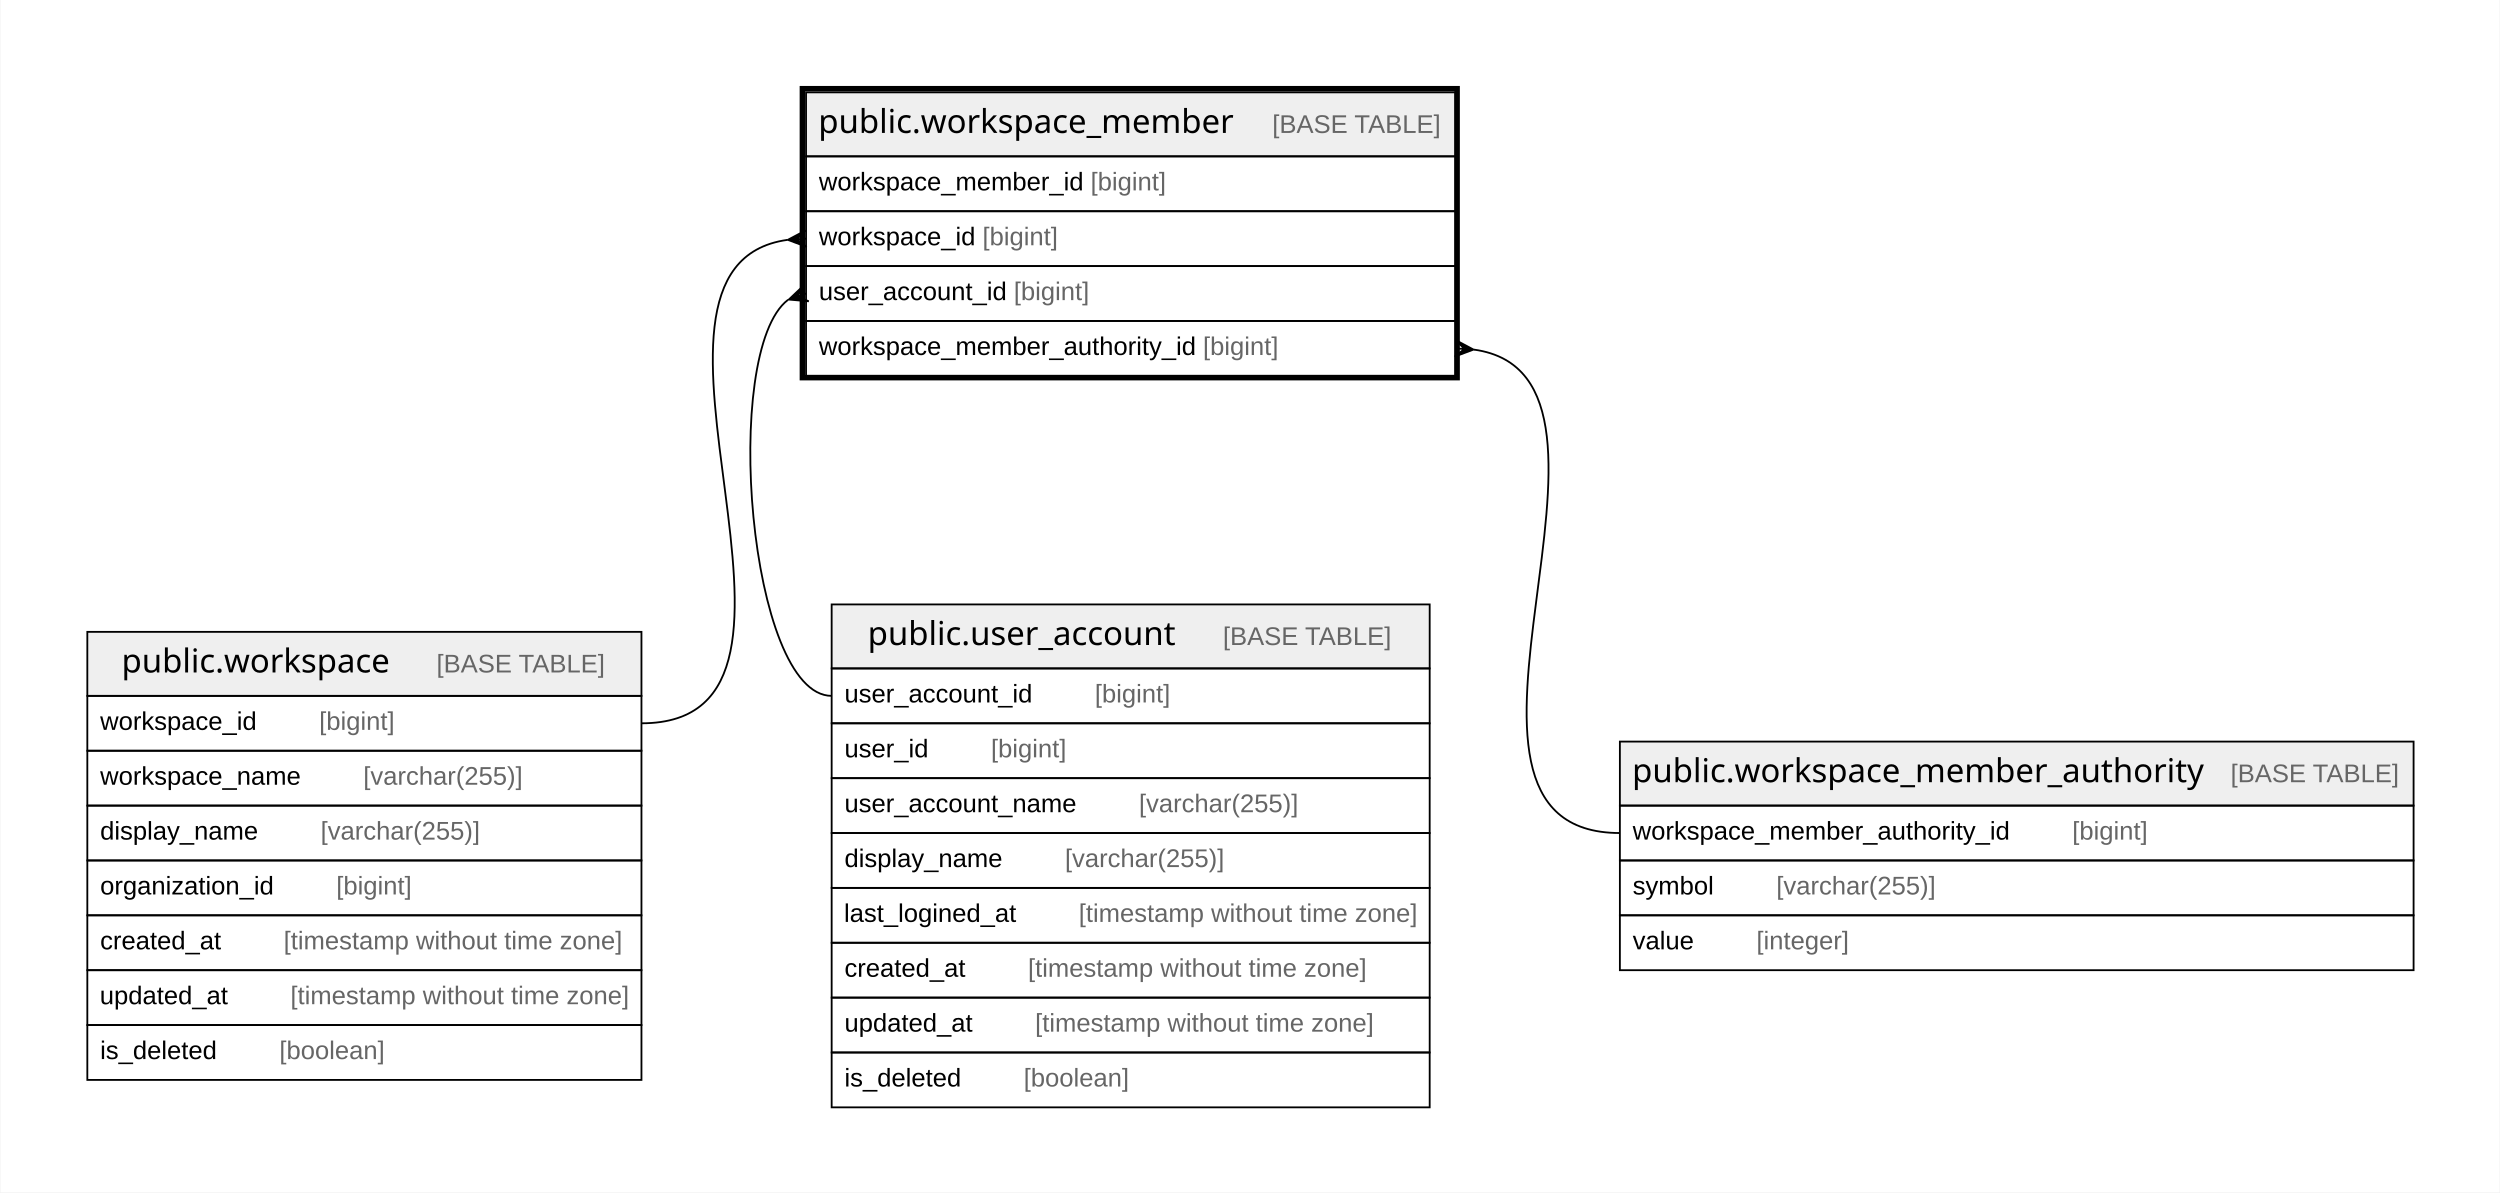
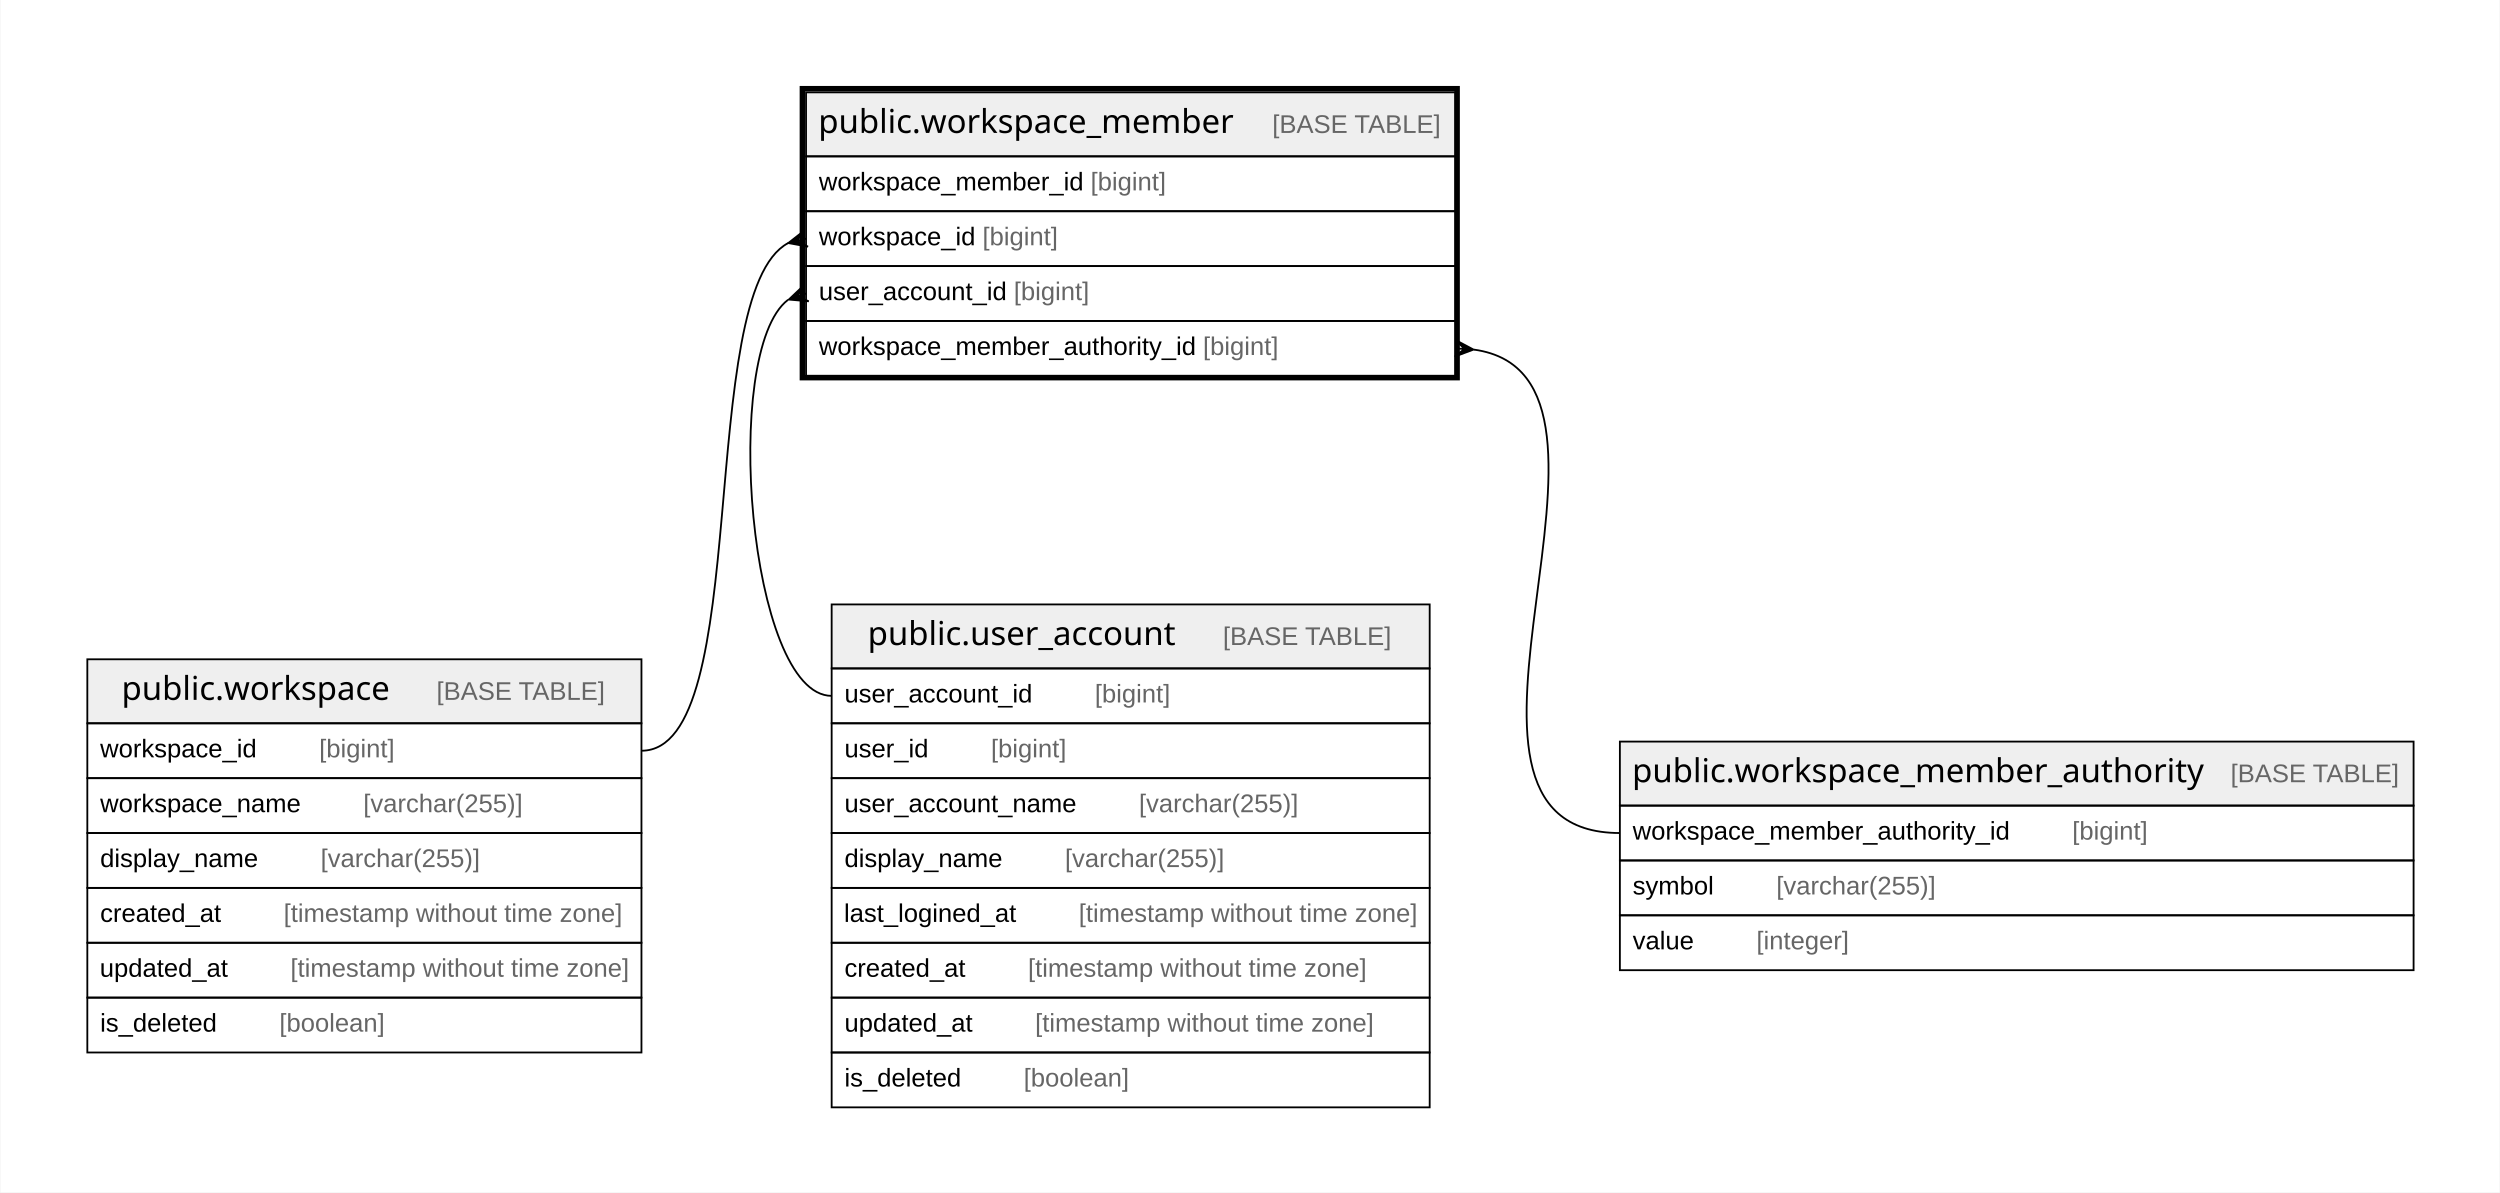
<svg xmlns="http://www.w3.org/2000/svg" width="1367pt" height="652pt" viewBox="0.00 0.00 1366.50 652.00">
  <g id="graph0" class="graph" transform="scale(1 1) rotate(0) translate(4 648)">
    <polygon fill="#ffffff" stroke="transparent" points="-4,4 -4,-648 1362.5,-648 1362.5,4 -4,4" />
    <g id="node1" class="node">
      <polygon fill="#efefef" stroke="transparent" points="436.5,-562.5 436.5,-597.5 791.5,-597.5 791.5,-562.5 436.5,-562.5" />
      <polygon fill="none" stroke="#000000" points="436.5,-562.5 436.5,-597.5 791.5,-597.5 791.5,-562.5 436.5,-562.5" />
      <text text-anchor="start" x="443.205" y="-575.3" font-family="Arial Bold" font-size="18.00" fill="#000000">public.workspace_member</text>
      <text text-anchor="start" x="657.227" y="-575.3" font-family="Arial" font-size="14.00" fill="#000000">    </text>
      <text text-anchor="start" x="691.432" y="-575.3" font-family="Arial" font-size="14.00" fill="#666666">[BASE TABLE]</text>
      <polygon fill="none" stroke="#000000" points="436.5,-532.5 436.5,-562.5 791.5,-562.5 791.5,-532.5 436.5,-532.5" />
      <text text-anchor="start" x="443.5" y="-543.9" font-family="Arial" font-size="14.00" fill="#000000">workspace_member_id </text>
      <text text-anchor="start" x="592.072" y="-543.9" font-family="Arial" font-size="14.00" fill="#666666">[bigint]</text>
      <polygon fill="none" stroke="#000000" points="436.5,-502.5 436.5,-532.5 791.5,-532.5 791.5,-502.5 436.5,-502.5" />
      <text text-anchor="start" x="443.5" y="-513.9" font-family="Arial" font-size="14.00" fill="#000000">workspace_id </text>
      <text text-anchor="start" x="532.96" y="-513.9" font-family="Arial" font-size="14.00" fill="#666666">[bigint]</text>
      <polygon fill="none" stroke="#000000" points="436.5,-472.5 436.5,-502.5 791.5,-502.5 791.5,-472.5 436.5,-472.5" />
      <text text-anchor="start" x="443.5" y="-483.9" font-family="Arial" font-size="14.00" fill="#000000">user_account_id </text>
      <text text-anchor="start" x="550.092" y="-483.9" font-family="Arial" font-size="14.00" fill="#666666">[bigint]</text>
      <polygon fill="none" stroke="#000000" points="436.5,-442.5 436.5,-472.5 791.5,-472.5 791.5,-442.5 436.5,-442.5" />
      <text text-anchor="start" x="443.5" y="-453.9" font-family="Arial" font-size="14.00" fill="#000000">workspace_member_authority_id </text>
      <text text-anchor="start" x="653.534" y="-453.9" font-family="Arial" font-size="14.00" fill="#666666">[bigint]</text>
      <polygon fill="none" stroke="#000000" stroke-width="3" points="434.5,-441.5 434.5,-599.5 792.5,-599.5 792.5,-441.5 434.5,-441.5" />
    </g>
    <g id="node2" class="node">
-       <polygon fill="#efefef" stroke="transparent" points="43.5,-267.5 43.5,-302.5 346.5,-302.5 346.5,-267.5 43.5,-267.5" />
-       <polygon fill="none" stroke="#000000" points="43.5,-267.5 43.5,-302.5 346.5,-302.5 346.5,-267.5 43.5,-267.5" />
-       <text text-anchor="start" x="62.206" y="-280.3" font-family="Arial Bold" font-size="18.00" fill="#000000">public.workspace</text>
-       <text text-anchor="start" x="200.226" y="-280.3" font-family="Arial" font-size="14.00" fill="#000000">    </text>
-       <text text-anchor="start" x="234.431" y="-280.3" font-family="Arial" font-size="14.00" fill="#666666">[BASE TABLE]</text>
-       <polygon fill="none" stroke="#000000" points="43.5,-237.5 43.5,-267.5 346.5,-267.5 346.5,-237.5 43.5,-237.5" />
-       <text text-anchor="start" x="50.5" y="-248.9" font-family="Arial" font-size="14.00" fill="#000000">workspace_id    </text>
-       <text text-anchor="start" x="170.274" y="-248.9" font-family="Arial" font-size="14.00" fill="#666666">[bigint]</text>
-       <polygon fill="none" stroke="#000000" points="43.5,-207.5 43.5,-237.5 346.5,-237.5 346.5,-207.5 43.5,-207.5" />
-       <text text-anchor="start" x="50.5" y="-218.9" font-family="Arial" font-size="14.00" fill="#000000">workspace_name    </text>
-       <text text-anchor="start" x="194.393" y="-218.9" font-family="Arial" font-size="14.00" fill="#666666">[varchar(255)]</text>
-       <polygon fill="none" stroke="#000000" points="43.5,-177.5 43.5,-207.5 346.5,-207.5 346.5,-177.5 43.5,-177.5" />
-       <text text-anchor="start" x="50.5" y="-188.9" font-family="Arial" font-size="14.00" fill="#000000">display_name    </text>
-       <text text-anchor="start" x="171.057" y="-188.9" font-family="Arial" font-size="14.00" fill="#666666">[varchar(255)]</text>
-       <polygon fill="none" stroke="#000000" points="43.5,-147.5 43.5,-177.5 346.5,-177.5 346.5,-147.5 43.5,-147.5" />
-       <text text-anchor="start" x="50.5" y="-158.9" font-family="Arial" font-size="14.00" fill="#000000">organization_id    </text>
-       <text text-anchor="start" x="179.619" y="-158.9" font-family="Arial" font-size="14.00" fill="#666666">[bigint]</text>
-       <polygon fill="none" stroke="#000000" points="43.5,-117.5 43.5,-147.5 346.5,-147.5 346.5,-117.5 43.5,-117.5" />
-       <text text-anchor="start" x="50.5" y="-128.9" font-family="Arial" font-size="14.00" fill="#000000">created_at    </text>
-       <text text-anchor="start" x="150.842" y="-128.9" font-family="Arial" font-size="14.00" fill="#666666">[timestamp without time zone]</text>
-       <polygon fill="none" stroke="#000000" points="43.5,-87.5 43.5,-117.5 346.5,-117.5 346.5,-87.5 43.5,-87.5" />
-       <text text-anchor="start" x="50.306" y="-98.9" font-family="Arial" font-size="14.00" fill="#000000">updated_at    </text>
-       <text text-anchor="start" x="154.553" y="-98.9" font-family="Arial" font-size="14.00" fill="#666666">[timestamp without time zone]</text>
-       <polygon fill="none" stroke="#000000" points="43.5,-57.5 43.5,-87.5 346.5,-87.5 346.5,-57.5 43.5,-57.5" />
-       <text text-anchor="start" x="50.5" y="-68.9" font-family="Arial" font-size="14.00" fill="#000000">is_deleted    </text>
-       <text text-anchor="start" x="148.504" y="-68.9" font-family="Arial" font-size="14.00" fill="#666666">[boolean]</text>
+       <polygon fill="#efefef" stroke="transparent" points="43.5,-252.5 43.5,-287.5 346.5,-287.5 346.5,-252.5 43.5,-252.5" />
+       <polygon fill="none" stroke="#000000" points="43.5,-252.5 43.5,-287.5 346.5,-287.5 346.5,-252.5 43.5,-252.5" />
+       <text text-anchor="start" x="62.206" y="-265.3" font-family="Arial Bold" font-size="18.00" fill="#000000">public.workspace</text>
+       <text text-anchor="start" x="200.226" y="-265.3" font-family="Arial" font-size="14.00" fill="#000000">    </text>
+       <text text-anchor="start" x="234.431" y="-265.3" font-family="Arial" font-size="14.00" fill="#666666">[BASE TABLE]</text>
+       <polygon fill="none" stroke="#000000" points="43.5,-222.5 43.5,-252.5 346.5,-252.5 346.5,-222.5 43.5,-222.5" />
+       <text text-anchor="start" x="50.5" y="-233.9" font-family="Arial" font-size="14.00" fill="#000000">workspace_id    </text>
+       <text text-anchor="start" x="170.274" y="-233.9" font-family="Arial" font-size="14.00" fill="#666666">[bigint]</text>
+       <polygon fill="none" stroke="#000000" points="43.5,-192.5 43.5,-222.5 346.5,-222.5 346.5,-192.5 43.5,-192.5" />
+       <text text-anchor="start" x="50.5" y="-203.9" font-family="Arial" font-size="14.00" fill="#000000">workspace_name    </text>
+       <text text-anchor="start" x="194.393" y="-203.9" font-family="Arial" font-size="14.00" fill="#666666">[varchar(255)]</text>
+       <polygon fill="none" stroke="#000000" points="43.5,-162.5 43.5,-192.5 346.5,-192.5 346.5,-162.5 43.5,-162.5" />
+       <text text-anchor="start" x="50.5" y="-173.9" font-family="Arial" font-size="14.00" fill="#000000">display_name    </text>
+       <text text-anchor="start" x="171.057" y="-173.9" font-family="Arial" font-size="14.00" fill="#666666">[varchar(255)]</text>
+       <polygon fill="none" stroke="#000000" points="43.5,-132.5 43.5,-162.5 346.5,-162.5 346.5,-132.5 43.5,-132.5" />
+       <text text-anchor="start" x="50.5" y="-143.9" font-family="Arial" font-size="14.00" fill="#000000">created_at    </text>
+       <text text-anchor="start" x="150.842" y="-143.9" font-family="Arial" font-size="14.00" fill="#666666">[timestamp without time zone]</text>
+       <polygon fill="none" stroke="#000000" points="43.5,-102.5 43.5,-132.5 346.5,-132.5 346.5,-102.5 43.5,-102.5" />
+       <text text-anchor="start" x="50.306" y="-113.9" font-family="Arial" font-size="14.00" fill="#000000">updated_at    </text>
+       <text text-anchor="start" x="154.553" y="-113.9" font-family="Arial" font-size="14.00" fill="#666666">[timestamp without time zone]</text>
+       <polygon fill="none" stroke="#000000" points="43.5,-72.5 43.5,-102.5 346.5,-102.5 346.5,-72.5 43.5,-72.5" />
+       <text text-anchor="start" x="50.5" y="-83.9" font-family="Arial" font-size="14.00" fill="#000000">is_deleted    </text>
+       <text text-anchor="start" x="148.504" y="-83.9" font-family="Arial" font-size="14.00" fill="#666666">[boolean]</text>
    </g>
    <g id="edge1" class="edge">
-       <path fill="none" stroke="#000000" d="M426.283,-516.831C321.175,-502.2 467.241,-252.5 346.5,-252.5" />
-       <polygon fill="#000000" stroke="#000000" points="426.521,-516.846 436.206,-521.99 431.511,-517.173 436.5,-517.5 436.5,-517.5 436.5,-517.5 431.511,-517.173 436.794,-513.01 426.521,-516.846 426.521,-516.846" />
+       <path fill="none" stroke="#000000" d="M426.694,-515.079C375.279,-487.712 408.283,-237.5 346.5,-237.5" />
+       <polygon fill="#000000" stroke="#000000" points="426.791,-515.103 435.421,-521.869 431.646,-516.302 436.5,-517.5 436.5,-517.5 436.5,-517.5 431.646,-516.302 437.579,-513.131 426.791,-515.103 426.791,-515.103" />
    </g>
    <g id="node3" class="node">
      <polygon fill="#efefef" stroke="transparent" points="450.5,-282.5 450.5,-317.5 777.5,-317.5 777.5,-282.5 450.5,-282.5" />
      <polygon fill="none" stroke="#000000" points="450.5,-282.5 450.5,-317.5 777.5,-317.5 777.5,-282.5 450.5,-282.5" />
      <text text-anchor="start" x="470.192" y="-295.3" font-family="Arial Bold" font-size="18.00" fill="#000000">public.user_account</text>
      <text text-anchor="start" x="630.24" y="-295.3" font-family="Arial" font-size="14.00" fill="#000000">    </text>
      <text text-anchor="start" x="664.444" y="-295.3" font-family="Arial" font-size="14.00" fill="#666666">[BASE TABLE]</text>
      <polygon fill="none" stroke="#000000" points="450.5,-252.5 450.5,-282.5 777.5,-282.5 777.5,-252.5 450.5,-252.5" />
      <text text-anchor="start" x="457.5" y="-263.9" font-family="Arial" font-size="14.00" fill="#000000">user_account_id    </text>
      <text text-anchor="start" x="594.406" y="-263.9" font-family="Arial" font-size="14.00" fill="#666666">[bigint]</text>
      <polygon fill="none" stroke="#000000" points="450.5,-222.5 450.5,-252.5 777.5,-252.5 777.5,-222.5 450.5,-222.5" />
      <text text-anchor="start" x="457.5" y="-233.9" font-family="Arial" font-size="14.00" fill="#000000">user_id    </text>
      <text text-anchor="start" x="537.602" y="-233.9" font-family="Arial" font-size="14.00" fill="#666666">[bigint]</text>
      <polygon fill="none" stroke="#000000" points="450.5,-192.5 450.5,-222.5 777.5,-222.5 777.5,-192.5 450.5,-192.5" />
      <text text-anchor="start" x="457.5" y="-203.9" font-family="Arial" font-size="14.00" fill="#000000">user_account_name    </text>
      <text text-anchor="start" x="618.525" y="-203.9" font-family="Arial" font-size="14.00" fill="#666666">[varchar(255)]</text>
      <polygon fill="none" stroke="#000000" points="450.5,-162.5 450.5,-192.5 777.5,-192.5 777.5,-162.5 450.5,-162.5" />
      <text text-anchor="start" x="457.5" y="-173.9" font-family="Arial" font-size="14.00" fill="#000000">display_name    </text>
      <text text-anchor="start" x="578.057" y="-173.9" font-family="Arial" font-size="14.00" fill="#666666">[varchar(255)]</text>
      <polygon fill="none" stroke="#000000" points="450.5,-132.5 450.5,-162.5 777.5,-162.5 777.5,-132.5 450.5,-132.5" />
      <text text-anchor="start" x="457.255" y="-143.9" font-family="Arial" font-size="14.00" fill="#000000">last_logined_at    </text>
      <text text-anchor="start" x="585.605" y="-143.9" font-family="Arial" font-size="14.00" fill="#666666">[timestamp without time zone]</text>
      <polygon fill="none" stroke="#000000" points="450.5,-102.5 450.5,-132.5 777.5,-132.5 777.5,-102.5 450.5,-102.5" />
      <text text-anchor="start" x="457.5" y="-113.9" font-family="Arial" font-size="14.00" fill="#000000">created_at    </text>
      <text text-anchor="start" x="557.842" y="-113.9" font-family="Arial" font-size="14.00" fill="#666666">[timestamp without time zone]</text>
      <polygon fill="none" stroke="#000000" points="450.5,-72.5 450.5,-102.5 777.5,-102.5 777.5,-72.5 450.5,-72.5" />
      <text text-anchor="start" x="457.5" y="-83.9" font-family="Arial" font-size="14.00" fill="#000000">updated_at    </text>
      <text text-anchor="start" x="561.747" y="-83.9" font-family="Arial" font-size="14.00" fill="#666666">[timestamp without time zone]</text>
      <polygon fill="none" stroke="#000000" points="450.5,-42.5 450.5,-72.5 777.5,-72.5 777.5,-42.5 450.5,-42.5" />
      <text text-anchor="start" x="457.5" y="-53.9" font-family="Arial" font-size="14.00" fill="#000000">is_deleted    </text>
      <text text-anchor="start" x="555.504" y="-53.9" font-family="Arial" font-size="14.00" fill="#666666">[boolean]</text>
    </g>
    <g id="edge2" class="edge">
      <path fill="none" stroke="#000000" d="M426.622,-484.044C389.783,-456.056 405.148,-267.5 450.5,-267.5" />
      <polygon fill="#000000" stroke="#000000" points="427.061,-484.198 435.014,-491.748 431.781,-485.849 436.5,-487.5 436.5,-487.5 436.5,-487.5 431.781,-485.849 437.986,-483.252 427.061,-484.198 427.061,-484.198" />
    </g>
    <g id="node4" class="node">
      <polygon fill="#efefef" stroke="transparent" points="881.5,-207.5 881.5,-242.5 1315.5,-242.5 1315.5,-207.5 881.5,-207.5" />
      <polygon fill="none" stroke="#000000" points="881.5,-207.5 881.5,-242.5 1315.5,-242.5 1315.5,-207.5 881.5,-207.5" />
      <text text-anchor="start" x="888.194" y="-220.3" font-family="Arial Bold" font-size="18.00" fill="#000000">public.workspace_member_authority</text>
      <text text-anchor="start" x="1181.238" y="-220.3" font-family="Arial" font-size="14.00" fill="#000000">    </text>
      <text text-anchor="start" x="1215.443" y="-220.3" font-family="Arial" font-size="14.00" fill="#666666">[BASE TABLE]</text>
      <polygon fill="none" stroke="#000000" points="881.5,-177.5 881.5,-207.5 1315.5,-207.5 1315.5,-177.5 881.5,-177.5" />
      <text text-anchor="start" x="888.5" y="-188.9" font-family="Arial" font-size="14.00" fill="#000000">workspace_member_authority_id    </text>
      <text text-anchor="start" x="1128.848" y="-188.9" font-family="Arial" font-size="14.00" fill="#666666">[bigint]</text>
      <polygon fill="none" stroke="#000000" points="881.5,-147.5 881.5,-177.5 1315.5,-177.5 1315.5,-147.5 881.5,-147.5" />
      <text text-anchor="start" x="888.5" y="-158.9" font-family="Arial" font-size="14.00" fill="#000000">symbol    </text>
      <text text-anchor="start" x="967.037" y="-158.9" font-family="Arial" font-size="14.00" fill="#666666">[varchar(255)]</text>
      <polygon fill="none" stroke="#000000" points="881.5,-117.5 881.5,-147.5 1315.5,-147.5 1315.5,-117.5 881.5,-117.5" />
      <text text-anchor="start" x="888.5" y="-128.9" font-family="Arial" font-size="14.00" fill="#000000">value    </text>
      <text text-anchor="start" x="956.159" y="-128.9" font-family="Arial" font-size="14.00" fill="#666666">[integer]</text>
    </g>
    <g id="edge3" class="edge">
      <path fill="none" stroke="#000000" d="M801.717,-456.831C906.825,-442.2 760.759,-192.5 881.5,-192.5" />
      <polygon fill="#000000" stroke="#000000" points="801.479,-456.846 791.206,-453.01 796.489,-457.173 791.5,-457.5 791.5,-457.5 791.5,-457.5 796.489,-457.173 791.794,-461.99 801.479,-456.846 801.479,-456.846" />
    </g>
  </g>
</svg>
